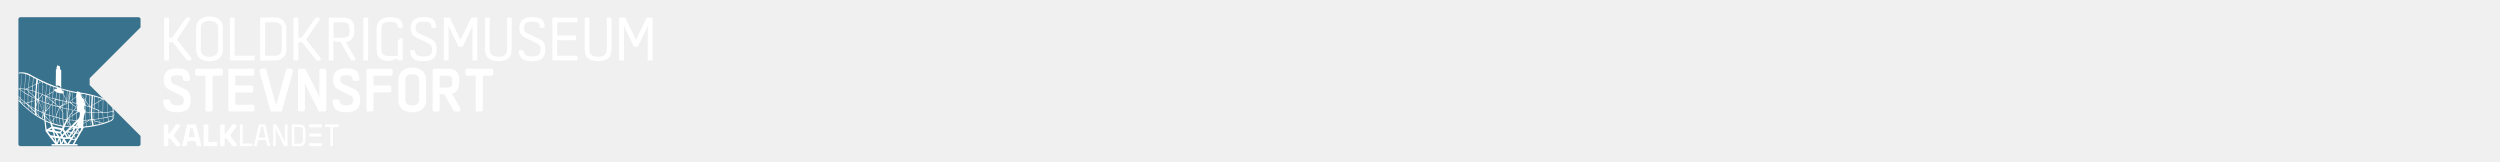
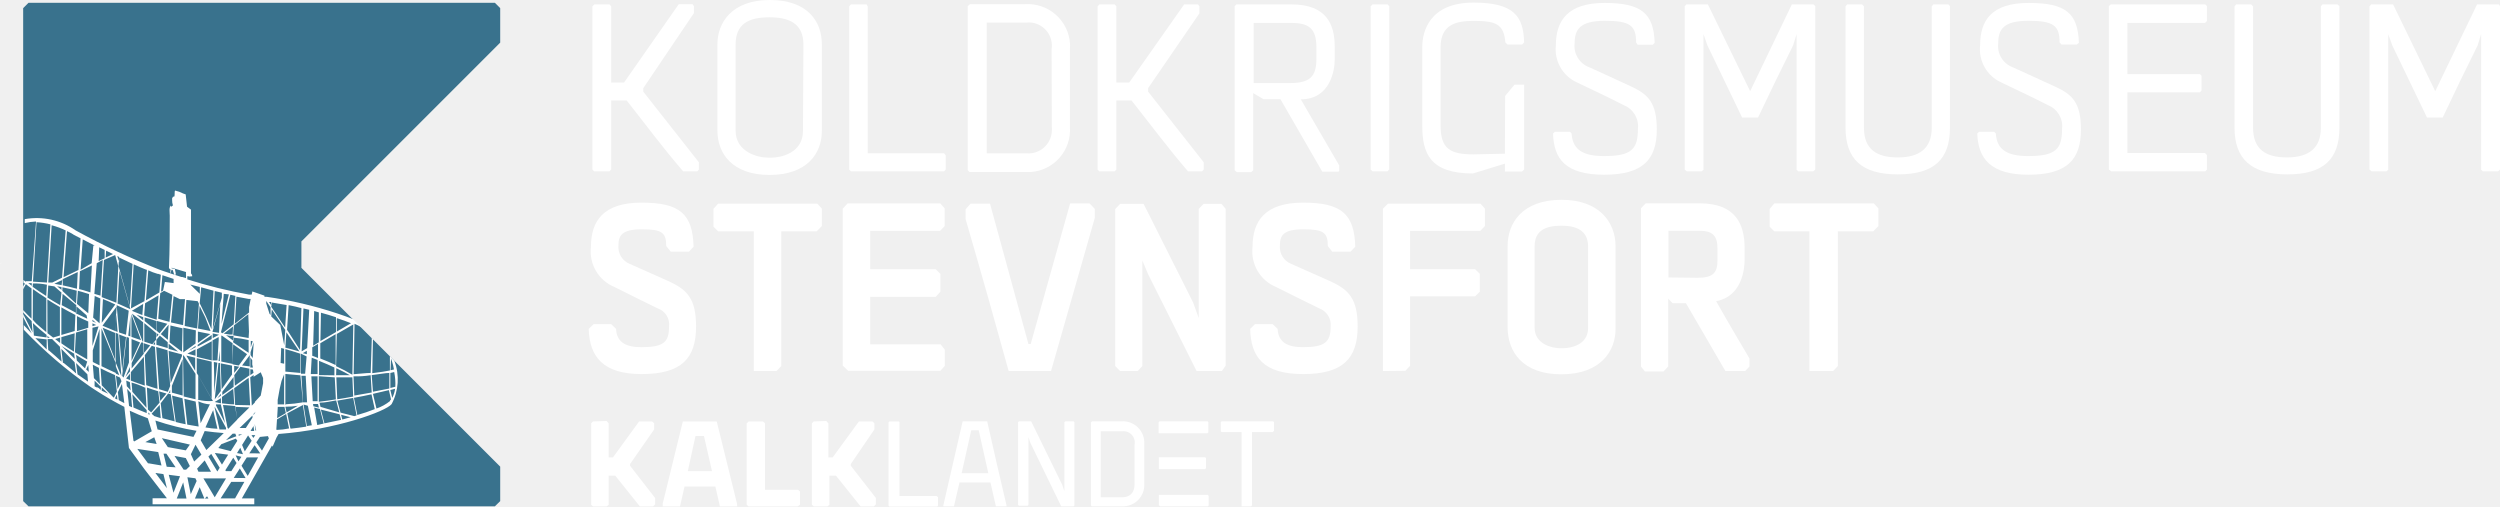
- <svg xmlns="http://www.w3.org/2000/svg" xmlns:xlink="http://www.w3.org/1999/xlink" id="stevnsfort" width="304.8mm" height="19.75mm" viewBox="0 0 864 56">
+ <svg xmlns="http://www.w3.org/2000/svg" id="stevnsfort" width="221.21" height="44.81" viewBox="0 0 221.21 44.81">
  <defs>
    <style>
      .cls-1 {
        fill: #fff;
      }

      .cls-2 {
        fill: #39728d;
      }
    </style>
-     <symbol id="Kalklandet_navn_hvid_3" data-name="Kalklandet_navn_hvid 3" viewBox="0 0 671.53 83.75">
-       <g>
-         <path class="cls-1" d="M15.27.17l2,2.34V35.45H21.5L47.22.17H60l2,1.76V8L38.28,42v1.63L63,75.42v6.33l-2.1,2h-13L23.71,53.51H17.24V82l-2,1.75H1.84L0,82V1.93L1.84.17Z" />
-         <path class="cls-1" d="M231.81.17l2,2.34V35.45H238L263.76.17h12.78l2,1.76V8L254.82,42v1.63l24.67,31.77v6.33l-2.09,2h-13L240.25,53.51h-6.47V82l-2,1.75H218.38L216.54,82V1.93L218.38.17Z" />
-         <path class="cls-1" d="M143.37,83.74h-17L122,64.18H91.67L87.23,83.74H70.12v-2.8L89.93.17h33.63l19.81,80.64ZM118.43,49l-7.49-34.5h-8.26L95.09,49Z" />
-         <path class="cls-1" d="M205.43,69V82L203,83.74H154.81L153,82V2.05l2-1.88h14l2,1.76v65.4h32.43Z" />
-         <path class="cls-1" d="M389.59.05H365.38l-19,82.64v.94h10.48l5.39-23.45H392.7l5.39,23.45h10.45V82.57q-9.68-41.14-19-82.52ZM364.38,51l9.41-42.2h7.39L390.59,51Z" />
-         <path class="cls-1" d="M521.53.05H492.66L491.48,1V82.81a7.57,7.57,0,0,0,.94.94H522c18.41,0,22-15.13,22-22.39v-39C544,15.17,540.41.05,521.53.05ZM534.44,61c0,11-7.18,13.16-12,13.16H501.2V9.8h21.15c4.79,0,12.09,2.19,12.09,13.16Z" />
-         <path class="cls-1" d="M474.47.05h-8.39l-.94.82V68.74l-2-6L432.62.05h-12l-.93.93V82.69l.93.94h8.51l.82-.94V15.4l1.75,5.39,30.42,62.72,12.32.12.82-1.06V.87Z" />
-         <path class="cls-1" d="M649,83.63l.94-.94V10.51h20.39l1.18-1.17V.87l-.82-.82H620l-.82.93V9.69l.82.82h19.63V83.63Z" />
-         <path class="cls-1" d="M339.79,73.48H303.21V1a4,4,0,0,1-.59-.93h-9.37l-.82.93V82.69l.82.94h46.54l.82-.94V74.42Z" />
-         <g>
-           <polygon class="cls-1" points="558.36 35.32 558.36 47.05 603.85 47.05 604.67 46.05 604.67 36.21 603.85 35.32 558.36 35.32" />
-           <polygon class="cls-1" points="558.36 72.35 558.36 82.46 559.54 83.63 606.54 83.63 607.36 82.69 607.36 73.41 606.43 72.35 558.36 72.35" />
-           <polygon class="cls-1" points="606.23 0 558.99 0 558.05 0.82 558.05 11.73 567.32 11.73 567.32 11.73 606.12 11.73 607.05 10.79 607.05 0.82 606.23 0" />
-         </g>
-       </g>
-     </symbol>
-     <symbol id="New_Symbol_16" data-name="New Symbol 16" viewBox="0 0 111.11 117.28">
-       <polygon class="cls-2" points="1.23 0 109.87 0 111.11 1.23 111.11 9.26 64.81 55.56 64.81 61.73 111.11 108.02 111.11 116.05 109.87 117.28 1.23 117.28 0 116.05 0 1.23 1.23 0" />
-     </symbol>
  </defs>
  <g>
-     <path class="cls-1" d="M61.13,13.5v.31l4.92,6.25v.67l-.14.16H64.66c-1.81-2.09-3.32-4.15-5-6.27H58.29v6.11l-.15.16H56.77l-.15-.16V6.26l.17-.17h1.35l.15.17V13h1.14l4.84-6.93h1.22a.88.88,0,0,0,.12.17v.62Z" />
-     <path class="cls-1" d="M72.3,21.18c-3.3,0-4.61-1.91-4.61-3.92V9.6c0-1.85,1.24-3.9,4.63-3.9s4.61,1.93,4.61,3.92V17.3C76.93,19.27,75.62,21.18,72.3,21.18Zm3-11.54c0-1.89-1.31-2.41-3-2.41-1.85,0-3,.58-3,2.41v7.62c0,1.91,2,2.39,2.86,2.39h.29c.85,0,2.81-.4,2.81-2.37Z" />
-     <path class="cls-1" d="M87.89,19.44v1.29l-.15.16H79.5l-.15-.16V6.26l.15-.17h1.39a.75.75,0,0,0,.1.17v13h6.75Z" />
-     <path class="cls-1" d="M98.89,10v6.92a3.74,3.74,0,0,1-3.91,4H90s-.14-.14-.16-.16V6.24l.2-.17H94.9A3.75,3.75,0,0,1,98.89,10Zm-1.62.07a2.08,2.08,0,0,0-2.2-2.37H91.52V19.27h3.57a2.07,2.07,0,0,0,2.18-2.36Z" />
-     <path class="cls-1" d="M105.81,13.5v.31l4.92,6.25v.67l-.14.16h-1.25c-1.8-2.09-3.32-4.15-5-6.27H103v6.11l-.15.16h-1.37l-.14-.16V6.26l.16-.17h1.35l.15.17V13h1.14L109,6.09h1.22a1,1,0,0,0,.13.17v.62Z" />
-     <path class="cls-1" d="M122.67,20.89h-1.41l-3.7-6.41-1.49,0-.92-.54v6.83l-.18.16H113.7l-.19-.16V6.24l.15-.15h4.88c3.09,0,3.82,1.77,3.82,3.72V11c0,.85-.36,3.49-3,3.49l3.4,5.85v.46Zm-4.34-7.84c1.74-.05,2.37-.52,2.37-2.12V9.87c0-1.64-.67-2.14-2.2-2.14h-3.35v5.32Z" />
-     <path class="cls-1" d="M127.14,20.73l-.15.16h-1.32l-.17-.16V6.26l.17-.17H127l.15.17Z" />
-     <path class="cls-1" d="M137.41,14.19l.83-1h.85c0,2.14,0,6.75,0,7.52l-.19.18-1.51,0v-.7l-2.83.87c-3.82,0-4.48-1.81-4.48-4.22v-7c0-1.29.6-3.9,4.53-3.9,3.59,0,4.42,1.22,4.48,3.52l-.17.19h-1.3l-.19-.19c-.13-1.66-.89-1.9-2.82-1.9-1.46,0-2.91.27-2.91,2.32v6.93c0,2.06.83,2.56,2.91,2.56l2.78-.06Z" />
-     <path class="cls-1" d="M150.83,17.16c0,2.65-1.23,4-4.65,4s-4.47-1.39-4.53-3.65l.17-.15h1.33l.14.15c.09,1.47,1.06,2,2.87,2,2.43,0,3.05-.6,3.05-2.41A2,2,0,0,0,147.94,15c-1.28-.67-2.55-1.25-4.11-2a3.22,3.22,0,0,1-1.93-3.34c0-2.18,1.06-3.74,4.3-3.74s4.36.9,4.44,3.53l-.16.17h-1.35L149,9.41c0-1.49-.54-1.91-2.76-1.91s-2.68.77-2.68,2a2,2,0,0,0,1.29,2.11c1.08.5,2.68,1.21,3.73,1.71C150.08,14.06,150.83,14.81,150.83,17.16Z" />
-     <path class="cls-1" d="M164.86,6.24V20.73l-.17.16h-1.35l-.14-.14v-12l-.31,1c-1,2-2.14,4.34-3.1,6.38h-1.41l-3.07-6.38-.35-1v12l-.17.14h-1.31l-.18-.16V6.26l.14-.17h1.91l3.74,7.68,3.69-7.68h1.93Z" />
-     <path class="cls-1" d="M176.78,6.24V17c0,2.78-1.39,4.13-4.61,4.13s-4.63-1.37-4.63-4.15V6.26l.14-.17H169l.17.17V17c0,1.91,1.12,2.63,3,2.63s3-.78,3-2.63V6.26l.14-.17h1.33Z" />
-     <path class="cls-1" d="M188.37,17.16c0,2.65-1.22,4-4.65,4-3.28,0-4.46-1.39-4.52-3.65l.16-.15h1.33l.15.15c.08,1.47,1.06,2,2.86,2,2.43,0,3.05-.6,3.05-2.41A2,2,0,0,0,185.49,15c-1.29-.67-2.56-1.25-4.11-2a3.22,3.22,0,0,1-1.93-3.34c0-2.18,1.05-3.74,4.29-3.74s4.36.9,4.45,3.53L188,9.6h-1.35l-.17-.19c0-1.49-.54-1.91-2.76-1.91s-2.67.77-2.67,2a2,2,0,0,0,1.28,2.11c1.08.5,2.68,1.21,3.74,1.71C187.63,14.06,188.37,14.81,188.37,17.16Z" />
-     <path class="cls-1" d="M190.84,20.68V6.24l.17-.15h8.36l.15.15V7.56l-.17.17h-6.87v4.53h6.42l.14.14v1.33l-.14.17h-6.42v5.37h6.87l.17.19v1.27l-.15.16h-8.32Z" />
-     <path class="cls-1" d="M211.28,6.24V17c0,2.78-1.39,4.13-4.61,4.13S202,19.73,202,17V6.26l.15-.17h1.32l.17.17V17c0,1.91,1.12,2.63,3,2.63s3-.78,3-2.63V6.26l.14-.17h1.33Z" />
-     <path class="cls-1" d="M225.46,6.24V20.73l-.17.16h-1.35l-.15-.14v-12l-.31,1c-1,2-2.13,4.34-3.09,6.38H219l-3.07-6.38-.36-1v12l-.16.14h-1.31l-.19-.16V6.26l.15-.17H216l3.73,7.68,3.7-7.68h1.93Z" />
-     <path class="cls-1" d="M63.39,30.6c1.64.75,2.41,1.56,2.41,4,0,2.8-1.26,4.21-4.82,4.21-3.4,0-4.62-1.53-4.69-4l.44-.42h1.56l.43.42c.06,1.18.85,1.62,2.24,1.62,2,0,2.45-.46,2.45-1.83a1.51,1.51,0,0,0-1-1.6c-.44-.21-2.49-1.22-3.82-1.89a3.4,3.4,0,0,1-2.1-3.55c0-2.3,1.1-3.92,4.49-3.92s4.52,1,4.6,3.9l-.41.44H63.56l-.4-.5c0-1.19-.37-1.48-2.15-1.48s-2.08.54-2.08,1.46a1.6,1.6,0,0,0,1,1.6Z" />
-     <path class="cls-1" d="M70.91,38.54V26.18H67.75l-.41-.41V24.19l.41-.46h8.78l.4.44v1.54l-.46.47H73.34V38.1l-.42.44Z" />
-     <path class="cls-1" d="M78.78,38.06V24.17l.44-.44h8.2l.39.44v1.56l-.41.43H81.21v3.39H87l.42.41v1.58L87,32H81.21v4.2h6.23l.37.47V38.1l-.39.44H79.26Z" />
-     <path class="cls-1" d="M101.09,24.19V25L97.23,38.54H93.47c-2.78-10-3.38-11.86-3.82-13.44v-.87l.44-.5h1.72l3.43,12.42h.2l3.47-12.42h1.72Z" />
-     <path class="cls-1" d="M112.67,24.19V38.06l-.33.48H110.1L105.82,30l-.52-1.24V38.1l-.41.44h-1.56l-.43-.44V24.21l.43-.46h2.08l4.38,8.72.5,1.39V24.19l.43-.44h1.58Z" />
-     <path class="cls-1" d="M121.94,30.6c1.64.75,2.41,1.56,2.41,4,0,2.8-1.27,4.21-4.82,4.21s-4.63-1.53-4.69-4l.43-.42h1.56l.44.42c.06,1.18.85,1.62,2.24,1.62,1.95,0,2.45-.46,2.45-1.83a1.52,1.52,0,0,0-1-1.6c-.43-.21-2.49-1.22-3.82-1.89a3.41,3.41,0,0,1-2.09-3.55c0-2.3,1.1-3.92,4.48-3.92s4.53,1,4.61,3.9l-.42.44H122.1l-.39-.5c0-1.19-.37-1.48-2.16-1.48s-2.08.54-2.08,1.46a1.61,1.61,0,0,0,1,1.6Z" />
-     <path class="cls-1" d="M126.59,38.54V24.17l.44-.44h8.2l.39.44v1.56l-.41.43H129v3.39h5.75l.42.41v1.58l-.42.41H129V38.1l-.43.44Z" />
-     <path class="cls-1" d="M142.38,38.83c-3.42,0-4.75-2-4.75-4.16v-7.2c0-1.95,1.27-4.09,4.78-4.09,3.34,0,4.77,2,4.77,4.11v7.23C147.18,36.79,145.83,38.83,142.38,38.83Zm2.37-11.32c0-1.41-1.06-1.83-2.34-1.83-1.48,0-2.39.46-2.39,1.83v7.16c0,1.46,1.56,1.81,2.24,1.81h.27c.66,0,2.22-.27,2.22-1.79Z" />
-     <path class="cls-1" d="M158.65,38.54H156.9l-3.49-6h-1.16l-.39-.4v6l-.42.44H149.8l-.35-.44V24.17l.42-.44h4.75c3.24,0,4,1.89,4,3.95v1.08c0,.81-.25,3.21-2.52,3.63.56,1,1.15,2,1.73,3l1.22,2.07v.71Zm-4.24-8.25c1.33,0,1.79-.37,1.79-1.55v-1c0-1.2-.48-1.58-1.62-1.58h-2.72v4.13Z" />
-     <path class="cls-1" d="M164.34,38.54V26.18h-3.16l-.41-.41V24.19l.41-.46H170l.4.44v1.54l-.46.47h-3.13V38.1l-.42.44Z" />
-   </g>
-   <use width="671.53" height="83.75" transform="translate(56.51 42.99) scale(0.09)" xlink:href="#Kalklandet_navn_hvid_3" />
-   <use width="111.11" height="117.28" transform="translate(6.24 5.95) scale(0.38)" xlink:href="#New_Symbol_16" />
-   <g>
-     <path class="cls-1" d="M4.19,29.06h0v0L4.3,29s0,0,0-.05Z" />
-     <path class="cls-1" d="M38.7,37.22l-.05,1.27c-.34.07-.86.16-1.56.24v-.08l.1-2.94-.1-.11L37,38.66v.08c-.43,0-.94.08-1.51.11l.08-4.46a5.92,5.92,0,0,1,.62.3L35.49,34c-.44-.18-.91-.35-1.43-.52A36.34,36.34,0,0,0,27.78,32h-.05l0,0,0,0-.13,0,0-.1-1.07-.37-.06.28-.22,0a45.46,45.46,0,0,1-5.49-1.35.48.48,0,0,0,0-.21v-.06a.25.25,0,0,1,.11,0,.32.32,0,0,0,.21,0l.06,0,0-.09a.27.27,0,0,0-.1-.17V24.26L20.69,24l-.12-1.1-.23-.08a3.34,3.34,0,0,0-.71-.26c-.07.11,0,.46-.08.54l-.06,0v.06c-.16,0,0,.51-.07.73a.69.69,0,0,0,.07-.24v.24l-.17.12a.49.49,0,0,1,0-.12c-.2.17-.11.61-.11.9,0,1.4-.05,3.12-.07,4.56,0,.21.12.11.14.23s-.05.14,0,.28,0-.31.14-.28.09.41.25.45,0-.36,0-.51c-.14,0-.17-.07-.29-.06a.15.15,0,0,0,0-.06l1.27.38a2.77,2.77,0,0,0,0,.3,1.79,1.79,0,0,1,0,.24l-.33-.1-.08,0h0l-.61-.2h0c-.81-.26-1.32-.44-1.33-.45a64.79,64.79,0,0,1-7.41-3.47,6,6,0,0,0-4.51-1v.35a4,4,0,0,1,1-.14h0L7,30.59l-.53,0,0,.06-.21-.17v.19l.14.11L6.24,31v.27l.24-.46c.15.13.32.25.5.38v2.72c-.27-.26-.52-.52-.74-.76v.2c.23.25.48.51.75.77l.08,1-.83-1.62v.27L7,35.22c-.25-.25-.48-.5-.71-.75v.41a39.44,39.44,0,0,0,5.87,5.06h0l.49.32a28.37,28.37,0,0,0,2.58,1.46l.41,3.64L17,47.22l2,2.59H17.69v.53h9v-.53h-1.1l2.67-4.69.05.12.35-.82h0l.18-.31,0,0c5.08-.38,9.49-2,10-2.64s.74-2.16.25-3.82Zm-19-14.12v0ZM7,31c-.11-.08-.21-.17-.32-.24H7ZM38.8,37.44l.09.26a6.46,6.46,0,0,1,.17.7l-.3.07Zm-.15,1.22,0,1.38-1.44.33L37.1,38.9C37.79,38.82,38.31,38.73,38.65,38.66ZM37,38.91l.09,1.48c-.46.1-1,.21-1.54.31L35.48,39C36.05,39,36.56,39,37,38.91Zm-3-5.1h0c.45.14.88.29,1.26.45L34,35Zm0,1.4,1.46-.84-.08,4.45a15.12,15.12,0,0,0-1.44-.76Zm-.18,3.84L33.92,41c-.48.08-1,.15-1.51.21V39Zm-1.39-.2v0l0-1.21c.51.21,1,.41,1.36.59l0,.69Zm1.53,2.3.26,1-1.66-.43-.09-.37C33,41.3,33.46,41.23,33.94,41.15Zm0-2.1H34c.5,0,.95,0,1.38,0l.07,1.7c-.45.08-.92.17-1.41.24Zm0-.81c.55.26.95.48,1.2.62-.38,0-.78,0-1.22,0Zm-1.36-4.86c.41.11.84.24,1.33.4l0,1.31-1.38.8Zm1.3,1.9,0,2.73c-.39-.18-.84-.38-1.36-.58l0-1.35ZM32,33.23l.41.12L32.38,36l-.5.3Zm-.17,3.21.51-.3,0,1.25c-.16-.07-.33-.14-.51-.2Zm-.13,2.37.08-1.45.52.2,0,1.25v0l-.56,0Zm-.14-5.69-.18,3.39-.49.29L31.05,33Zm-2.45,6.3.23-.59,0,2.66-.57,0,0-.39.18-1Zm-.08-1.59.05-1.33.26.07v1.32Zm.34,3.83.12.55-.77.45.06-1Zm.08-3.75V36.6c.47.13.91.27,1.33.41v1.74l-1.33-.12v-.48l0-.23Zm0-1.49.09-1.36,1.16,1.75Zm0,5.23q.57,0,1.11-.09l-1,.59Zm0-.17,0-2.68,1.33.12L31,41.31v0C30.48,41.41,30,41.45,29.51,41.48Zm1.88-4.28-.09,1.58h0l-.37,0V37Zm-.34-.29.36-.21V37Zm-.12,2,.38,0,.12,2.35-.36,0v-.06Zm0-6-.12,3.73L29.6,34.84l.14-2.12Q30.35,32.83,30.94,33Zm-2.61-.48,1.3.22-.13,2-1.2-1.8ZM26.64,39l.63-.4.21.51,0,.46-.21,1.1-.52.56v.06l-.27.27h0l-.14-2.5.3-.21Zm-4,7.06.25-.24.75,1.23-.21.33H23.4l0,0Zm-2-.55-1.59-.29-.53-.79L21,45ZM21,46.9l-.33.32-.22,0L19.64,46l1,.19Zm-2.87-3.24-.19-.79a22.53,22.53,0,0,0,3.64.91l-.27.54Zm-.85-1.76L17.15,40q.5.18,1,.33l.12,1-.74.87Zm.19.42,0,0-.15-.05v-.17Zm-1.61-9.16,1-.61-.07.93v.06C16.47,33.42,16.15,33.29,15.85,33.16Zm1,.56V34l-.6-.5Zm0,.46,0,1.69-.08,0,0-.07-.91-2.39Zm-.19,1.58,0,0-.85-.29v-2Zm-.09.2-.75,1.64,0-1.88v0Zm.11,0,.15,0,.07,1-1.07,1.3v-.48Zm.23,1.27L17,39.78c-.43-.14-.83-.29-1.23-.44v-.75Zm6-1.93v.38l-1.25.66v-.15Zm-1.23.7L21.68,35l1.11.22Zm1.24-.15,0,1v.7l-1.33-.31,0-.67Zm3.64,2.33-.23,0,0-.89.17.25,0,.37Zm0,.18.05.29-.28.2,0-.52h0Zm.05,5,.06.43h-.32Zm0-1.07.19-.2v.05l-.17.28Zm-.68,1.24h-.55v-.05l1.14-1.1,0,.19Zm-.63.69,0-.12h.31v0Zm.11.14,0,0v0Zm-2.62-3-.87,1.75-.2-1.94C22,41.32,22.37,41.39,22.73,41.44Zm-1.08-.37,0-2.06,1.31,2.26v0C22.49,41.24,22.06,41.16,21.65,41.07Zm.58,2.81c.55.08,1.11.13,1.69.18l-1.54,1.5-.51-.86Zm1.13-6.25L23,37.56l0-1.29v-.44l.55-.3v.27Zm.21-.86v.91l-.11,0Zm-.53,1,.31.06-.28,2.68,0-1.54Zm.41.09.13,0,.08,2.48-.54.74Zm.22,2.72v.2l-.33.24Zm0,.39v.46l-.57-.07Zm1.12-1-1,.72v-.28l1-1.31Zm0-4.06-.65-.46.39.06.27,0Zm1.4,2.45v0l0,.59-1.29.92-.05-.94.54-.73Zm-.65-.28.68-.92h0l0,1Zm-1.27,5.68h0l.05-.06-.06-.1-.4-2c.36,0,.72.07,1.09.09l.18,1.22Zm.77.6-.92.35.6-.58h.23Zm-1-1.17-.8-1.56,0-.09.43,0Zm.81-4.44,0-.63.44.08Zm0,2.7v.08c-.36,0-.72-.06-1.08-.09l0-.57,1-.72Zm-1.11-1.25-.08-2.3,1,.2,0,.79Zm-.6,1.58.95,1.87,0,.1-.58,0-.43-1.85ZM23.8,45l1.28-.49.08.2-.58.92h0l-1.1-.28ZM25,41.69l1.27.05-1.1,1.07Zm0-.17v-.11l-.08-1.35,1.29-.92.13,2.43Zm1.24-5.9-1.36-.24v-.06l.05-.81,1.28-1,.06,1.55Zm0,.18,0,1,0,.13L24.87,36l0-.42C25.32,35.62,25.74,35.69,26.24,35.8Zm-.14,1.25-.73,1-.55-.1.05-1.77Zm-1.32-1.74v0l-.26,0L24,35.23l.82-.63Zm0,.77-.05,1.83-1-.21,0-2,0-.29.06,0,0,0Zm-1.2-.92L23,35.07l.69-2.48Zm0,.17v0l-.56.3v-.42ZM23.06,42l.38,1.65c-.36,0-.71-.07-1.06-.12Zm-.14-1L21.6,38.74l0-1.34,1.33.31V41Zm-1.16,2.38,0,.07-1-.17L20.5,41l1,.24Zm-.27-6.76,0,.57L20.77,37h0Zm-.62.14.63-.45v.12Zm-.12.43.71.17,0,1.16-.78-1.34Zm.74,1.6,0,2.25-1.05-.25-.05-3.54,0-.09.05,0h0Zm0-2.68-1.08.78,0-2.17,1.11.23Zm-.87,7.14c-.29-.06-.59-.12-.88-.2h0l-.33-2.35.93.24Zm-3-6.94.28.09.23,3.72v0c-.34-.1-.68-.21-1-.33L17,37.14Zm-.68.62-.05-.86.59.2Zm.8-.76.17-.21v.26Zm1.37.59,1.18.31h0v.15l-1,2.41Zm.16,3.72-.14,0,.12-.28,0,.27Zm-.16-3.9,0-.46.84.7Zm0-2.14v0h0Zm0,0v0l-.07,1.34-.62-.51Zm-.8.76L18.08,35l0-.89.91.25Zm-.09.12-.18.22v-.36Zm.11.09.7.58,0,.52-1-.29,0-.45Zm-.32,1,1,.29h0l.24,3.16-.21.52-.77-.23V40.1Zm.91,4.12-.55.66-.1-.85Zm.15,0,.23.07L19.65,43l-1.09-.31-.15-1.32Zm.33-.08v-.11l0-.49.95-2.37,0,3.22Zm.89-3.62L19.17,36l.08-1.42v-.07l1.07.25Zm-1.15-2.64c-.37-.09-.71-.19-1-.28l.18-2.26.34-.21.73.35ZM18,34c-.4-.12-.76-.24-1.1-.37v-.09l.08-1,1.19-.7Zm0,.17L18,35l-1.06-.88v-.32C17.26,33.88,17.62,34,18,34.12Zm-.05,1,0,.59-.33.41-.71-.23,0-1.64ZM17,40l.11,1.8-1.26-1.42-.07-.82C16.21,39.67,16.62,39.82,17,40Zm.12,2,0,.26c-.39-.15-.78-.32-1.17-.49l-.1-1.18Zm1.15-.46.14,1.16-.62-.2v-.07l-.06,0-.12-.13Zm-.48,2.86L18,45l-1-.17Zm3.65.66h0l.52.88-.64.61-.29-.65Zm.82,1.39.56,1H22l-.25,0-.12-.27Zm.9-.66,1.18.15-.55.88Zm1.63.42.29.47-.46.72h-.48l-.05-.08ZM25,46l0-.05.51.13-.26.4Zm.12-.2.29-.47.24.57,0,0Zm.45-.72.53-.84.32.47-.61.94Zm.83-.87h.34l-.17.25Zm.29-.91,0-.06v0l.13.56-.07,0h0Zm-.18-5.91-.19-.26v-.26l.28-.88Zm0-1.49-.17.54,0-.57Zm-.34-3.74.18,0-.14.73v.47l-1.26,1,.14-2.4ZM25,31.89l-.15,2.51-1,.8-.13-.09.83-3.32Zm-.58-.13-.65,2.62L24,31.67Zm-.62-.15,0,.43L23,34.81l.18-3.35Zm-1.84-.48,1.1.3-.18,3.41-.45-1.13-.57-1.17Zm.38,2.68L22.8,35l-1.12-.22h0l.14-2Zm-.5-2.71,0,.59L21,30.87Zm-1.19,1.15,1,.11h0l.11.22-.15,2.2h0l-1.11-.23Zm-1.13-.34.56.27.45,0-.17,2.3-1.07-.24Zm0-1.52,0,.37-.77-.1-.16.76-.18.1.12-1.46Zm-1.35-.45.23.08-.13,1.57-1.19.7.21-2.66C17.56,29.76,17.86,29.87,18.11,29.94Zm-1-.36-.22,2.78L15.76,33,16,29.1C16.4,29.28,16.78,29.45,17.12,29.58ZM14.7,28.49c.4.2.81.39,1.2.57l-.24,3.76-1-3.57Zm-.29,9.3,0-2.63.22.09L14.91,39l0,0Zm.31,1.11-.3-.13v-.64ZM14.37,35l.07-1.56.14,1.64Zm.34.31.61.23-.34,3Zm0-.18-.2-2.38h0l1.07.49-.24,2.13Zm1-1.46v1.81l-.19-.07Zm0-.6-1.07-.48-.07,0h0l.17-2.94Zm-1-4.62,0,.48-.16-.57Zm-1.15-.56.61.3-.65.31Zm.8.39h0l.28,1-.17,3.22L13.19,32v-.07l.2-3.23Zm.06,9.58v.87c-.44-.2-.87-.4-1.27-.6l0-3.37Zm-1.15-3.19,1.11.46,0,2.39Zm1.11.29-1.12-.47,0,0,1.25-1.7Zm-1.19-.69.11-2.1c.38.15.73.31,1.09.48Zm-.22-6.68.48.24,0,.73-.53.25ZM12.75,29l.53-.26-.2,3.16v.05l-.54-.21Zm.32,3.12L13,34.32l-.57-.51.14-1.91Zm-.37,2.35-.33.1v-.25Zm-.33-.33V34l.32.28Zm.54.45-.54,1.74V34.74Zm-2.24-8.13.65.34-.19,2.8-1.32.64.31-4.08C10.3,26.24,10.49,26.34,10.67,26.45ZM9.51,32.66c-.4-.23-.77-.45-1.12-.67l.07-1.07L9,31l.63.55Zm0,3.55Zm0-.2-.44-.31.44-.13Zm1.41-3.49L9.71,31.45l0-.32c.4.08.82.18,1.27.3ZM11,33.63q.45.24,1,.48v.58l-1,.3Zm-.06-.92-.05.69h0l-1.24-.67v0l.08-1ZM9.64,30.94,9,30.82H9l.7-.34Zm-.4.1.39.07,0,.25Zm.38,4.5,1.18-.34-.06,1.63c-.4-.25-.78-.49-1.12-.74ZM10.75,37l.06.47L9.64,36.33v0C10,36.54,10.35,36.78,10.75,37Zm.05-2-1.18.35V32.91c.38.22.8.44,1.24.67Zm.11.14,1-.3v2.67l-1.09-.63h0Zm1,2.55v0l-.21.66.1.07L12,38l.05.62-1.06-1-.07-.51C11.21,37.3,11.56,37.51,11.93,37.71Zm0-3.78-1-.47v-.05l0-.61.94.83ZM11,31.26q-.67-.18-1.26-.3l0-.55,1.33-.63ZM10,26.1l-.32,4.18-.86.42-.36,0,.3-5.07A6.31,6.31,0,0,1,10,26.1Zm-2.58-.73a5.58,5.58,0,0,1,1.23.19l-.3,5.11-1.24-.08Zm-.32,5.42c.3,0,.72,0,1.24.11l-.06,1q-.66-.42-1.2-.81Zm0,.5c.36.26.75.53,1.19.81l0,3c-.33-.27-.63-.53-.91-.78L7.09,34h0Zm0,3,.21.2c.3.28.63.56,1,.85v.23L7.2,35.41Zm.22,1.34,1,.11.05.89C8,36.26,7.67,35.93,7.33,35.59Zm1.06-3.42c.35.22.72.45,1.11.67V35.4l-.6.18-.5-.39Zm0,3.22.21.17-.2,0Zm.08,1.3-.06-1,.4,0,.69.68.15,1.27C9.3,37.38,8.9,37,8.51,36.69Zm1.3,1.12-.14-1.25,1.17,1.16.14,1C10.61,38.45,10.21,38.14,9.81,37.81Zm1.29,1-.13-1,1,1,.06.65ZM12,33.45,11,32.62l.08-1.16.37.1.62.19Zm.14-1.87-.61-.19-.38-.1.11-1.57,1.06-.51Zm-.87-2,.19-2.69,1.06.55h-.07L12.3,29Zm1.13,8.15v-1L13,34.84l0,3.22-.56-.28Zm0,.27.54.28.1,1.44-.54-.54Zm.31,2-.15-.09-.05-.5.55.54,0,.28C12.94,40.11,12.82,40,12.7,40Zm.48.3V40l.58.57Zm1.05.61L13.15,39.8l-.1-1.5c.4.21.83.41,1.28.6l.16,1.46-.25.51Zm.12.07.17-.34.05.45Zm.09-2,.36.16.13.32,0,0,0,0-.35.7Zm.25,2.16-.08-.71.36-.73h0l.19,1.68Zm.42-2h0L15,39l.39-3.46.21.08v.07l0,2.11Zm.57-.94v.39l-.41.5Zm-.33,1,.34-.41v.57l-.33-.13Zm0,.21.32.13.07.73-.34-.37Zm.08.73.33.37.11,1.26-.27-.12ZM16,44.66,15.67,42c.53.25,1.06.47,1.6.67l.35,1.15-1.55.9Zm1.29,2-.95-1.28,1.85.33.29,1.19-1.12-.15Zm.65.85.71.1.31,1.25Zm1-.55-.28-1.16.25,0,.82,1.21Zm.18.71,1,.13-.58,1.46Zm.71,2.1.57-1.43.29,1.43Zm.94-1.88.71.09.11.24-.52,1.17Zm.67,1.88.42-1,.42,1Zm.89,0,.19-.2.12.2Zm-.13-1.73h2l-1,1.63ZM25,49.81H23.72l.94-1.46h1.16ZM24.88,48l.54-.84.51.85Zm1.24-.18-.55-.9.47-.74h1Zm.14-2,.47-.72.5.73Zm1.12-.24-.5-.73.32-.48.71-.07.08.2Zm.76-12-.09-.1-.29-.91v-.23h0l.38.56Zm.06-.88L28,32.42l.23,0Zm0,1,.05-.62,1.19,1.81-.09,1.36L29,34.46Zm.45,10,.06-.89.81-.48.26,1.28C29.45,43.69,29.07,43.72,28.69,43.74Zm1.24-.11-.27-1.32L31,41.54l.3,1.91Q30.62,43.56,29.93,43.63Zm1.46-.19-.29-1.9.38.1.35,1.73ZM31.75,39l.55,0v2.2l-.43,0Zm.15,2.45.44,0,.08.32-.49-.12Zm.37,1.86L32,41.76l.51.13.33,1.29Zm.64-.13-.32-1.24,1.66.42.13.49C33.91,42.94,33.42,43.06,32.91,43.16Zm1.58-.36-.11-.42.85.22Zm1.06-.3-1.22-.31-.28-1.06,1.4-.24.3,1.55Zm.27-.08h0l-.3-1.54c.57-.1,1.09-.21,1.55-.31l.29,1.31A16.62,16.62,0,0,1,35.82,42.42Zm2.9-1.26a4.09,4.09,0,0,1-1.21.67l-.29-1.29,1.41-.33.19.82A.64.64,0,0,1,38.72,41.16Zm.19-.26-.17-.71.42-.11A2.47,2.47,0,0,1,38.91,40.9Zm.27-1-.44.11,0-1.37.34-.08A5.26,5.26,0,0,1,39.18,39.9Z" />
+     <path class="cls-1" d="M52.47,37.29l-.16.16v7.21l.16.15h1.21l.18-.15V42.09h.58l2.18,2.72h1.17l.18-.18v-.56l-2.22-2.86v-.15L57.88,38v-.55l-.18-.16H56.55l-2.31,3.18h-.38v-3l-.18-.22Z" />
+     <path class="cls-1" d="M72,37.29l-.16.16v7.21l.16.15h1.21l.18-.15V42.09h.58l2.18,2.72h1.17l.18-.18v-.57l-2.22-2.85v-.15L77.37,38v-.55l-.18-.16H76l-2.32,3.18h-.38v-3l-.18-.22Z" />
+     <path class="cls-1" d="M65.21,44.55l-1.79-7.26h-3l-1.78,7.27v.25h1.53l.4-1.76h2.73l.4,1.76h1.53Zm-4.35-2.86.68-3.11h.75L63,41.69Z" />
+     <path class="cls-1" d="M70.61,43.34H67.69V37.45l-.18-.16H66.25l-.18.17v7.2l.17.15h4.33l.22-.15V43.49Z" />
+     <path class="cls-1" d="M87.35,37.28c.56,2.49,1.13,5,1.71,7.43v.09h-.94l-.48-2.11H84.9l-.49,2.11h-.94v-.08l1.71-7.44h2.17Zm.1,4.59-.85-3.8h-.66l-.85,3.8Z" />
+     <path class="cls-1" d="M101.25,39.29V42.8a1.89,1.89,0,0,1-2,2H96.61a.3.3,0,0,1-.08-.08V37.37l.1-.09h2.6A1.9,1.9,0,0,1,101.25,39.29Zm-.86.06a1,1,0,0,0-1.09-1.19H97.4V44h1.91c.44,0,1.08-.19,1.08-1.18Z" />
+     <path class="cls-1" d="M95.07,37.36v7.35L95,44.8h-1.1l-2.74-5.64L91,38.67v6l-.07.08h-.77l-.08-.08V37.37l.08-.09h1.08L94,42.92l.18.54v-6.1l.08-.08H95Z" />
+     <path class="cls-1" d="M109.86,44.8V38.23h-1.77l-.07-.08v-.78l.07-.09h4.56l.08.08v.76l-.11.11h-1.84v6.49l-.08.08Z" />
+     <path class="cls-1" d="M83,44v.74l-.07.08H78.69l-.07-.08V37.37l.07-.08h.84l.06.08v6.52h3.29Z" />
+     <g>
+       <polygon class="cls-1" points="106.64 40.46 106.71 40.54 106.71 41.42 106.64 41.51 102.54 41.51 102.54 40.46 106.64 40.46" />
+       <polygon class="cls-1" points="106.87 43.79 106.95 43.88 106.95 44.72 106.88 44.8 102.65 44.8 102.54 44.7 102.54 43.79 106.87 43.79" />
+       <polygon class="cls-1" points="106.92 37.35 106.92 38.25 106.84 38.34 103.35 38.34 103.35 38.34 102.52 38.34 102.52 37.35 102.6 37.28 106.85 37.28 106.92 37.35" />
+     </g>
+     <polygon class="cls-2" points="2.05 0.72 2.05 44.34 2.52 44.8 43.79 44.8 44.26 44.34 44.26 41.29 26.67 23.7 26.67 21.36 44.26 3.77 44.26 0.72 43.79 0.25 2.52 0.25 2.05 0.72" />
+     <path class="cls-1" d="M56.92,7.8v.31l4.92,6.25V15l-.14.16H60.45c-1.81-2.09-3.32-4.15-5-6.27H54.08V15l-.15.16H52.57L52.42,15V.56l.17-.17h1.34l.15.17V7.3h1.14L60.06.37h1.22l.12.17v.62Z" />
+     <path class="cls-1" d="M68.09,15.48c-3.3,0-4.61-1.91-4.61-3.92V3.9c0-1.85,1.24-3.9,4.63-3.9s4.61,1.93,4.61,3.92V11.6C72.72,13.57,71.41,15.48,68.09,15.48Zm3-11.54c0-1.89-1.31-2.41-3-2.41-1.85,0-3,.58-3,2.41v7.62c0,1.91,2,2.39,2.86,2.39h.29c.85,0,2.81-.4,2.81-2.37Z" />
+     <path class="cls-1" d="M83.68,13.74V15l-.15.16H75.29L75.14,15V.56l.15-.17h1.39a.59.59,0,0,0,.1.17v13h6.75Z" />
+     <path class="cls-1" d="M94.67,4.3v6.92a3.73,3.73,0,0,1-3.46,4H85.79l-.16-.16V.54l.2-.17h4.85a3.75,3.75,0,0,1,4,3.5A3.08,3.08,0,0,1,94.67,4.3Zm-1.62.07A2.06,2.06,0,0,0,91.29,2a1.61,1.61,0,0,0-.44,0H87.31V13.57h3.56a2.07,2.07,0,0,0,2.2-1.94,2,2,0,0,0,0-.42Z" />
+     <path class="cls-1" d="M101.59,7.8v.31l4.92,6.25V15l-.14.16h-1.25c-1.8-2.09-3.32-4.15-5-6.27H98.78V15l-.15.16H97.26L97.12,15V.56l.16-.17h1.35l.15.17V7.3h1.14L104.78.39H106a1.09,1.09,0,0,0,.13.17v.62Z" />
+     <path class="cls-1" d="M118.45,15.19H117l-3.7-6.41h-1.49l-.92-.54v6.83l-.18.16h-1.27l-.19-.16V.54l.15-.15h4.88c3.09,0,3.82,1.77,3.82,3.72V5.3c0,.85-.36,3.49-3,3.49l3.4,5.85v.46Zm-4.34-7.84c1.74,0,2.37-.52,2.37-2.12V4.17c0-1.64-.67-2.14-2.2-2.14h-3.35V7.35Z" />
+     <path class="cls-1" d="M122.92,15l-.15.16h-1.32l-.17-.16V.56l.17-.17h1.33l.15.17Z" />
+     <path class="cls-1" d="M133.18,8.49l.83-1h.85V15l-.19.18h-1.51v-.7l-2.83.87c-3.82,0-4.48-1.81-4.48-4.22v-7c0-1.29.6-3.9,4.53-3.9,3.59,0,4.42,1.22,4.48,3.52l-.17.19h-1.3l-.19-.19c-.13-1.66-.89-1.9-2.82-1.9-1.46,0-2.91.27-2.91,2.32v6.93c0,2.06.83,2.56,2.91,2.56l2.78-.06Z" />
+     <path class="cls-1" d="M146.6,11.46c0,2.65-1.23,4-4.65,4s-4.47-1.39-4.53-3.65l.17-.15h1.33l.14.15c.09,1.47,1.06,2,2.87,2,2.43,0,3-.6,3-2.41a2,2,0,0,0-1.27-2.1c-1.28-.67-2.55-1.25-4.11-2A3.22,3.22,0,0,1,137.67,4c0-2.18,1.06-3.74,4.3-3.74s4.36.9,4.44,3.53l-.16.17H144.9l-.13-.21c0-1.49-.54-1.91-2.76-1.91s-2.68.77-2.68,2a2,2,0,0,0,1.29,2.11c1.08.5,2.68,1.21,3.73,1.71C145.85,8.36,146.6,9.11,146.6,11.46Z" />
+     <path class="cls-1" d="M160.62.54V15l-.17.16h-1.34l-.14-.14v-12l-.31,1c-1,2-2.14,4.34-3.1,6.38h-1.41l-3.07-6.38-.35-1v12l-.17.14h-1.31l-.18-.16V.56l.14-.17h1.91l3.74,7.68L158.55.39h1.92Z" />
+     <path class="cls-1" d="M172.54.54V11.3c0,2.78-1.39,4.13-4.61,4.13s-4.63-1.37-4.63-4.15V.56l.14-.17h1.32l.17.17V11.3c0,1.91,1.12,2.63,3,2.63s3-.78,3-2.63V.56l.14-.17h1.33Z" />
+     <path class="cls-1" d="M184.13,11.46c0,2.65-1.22,4-4.65,4-3.28,0-4.46-1.39-4.52-3.65l.16-.15h1.33l.15.15c.08,1.47,1.06,2,2.86,2,2.43,0,3-.6,3-2.41a2,2,0,0,0-1.26-2.1c-1.29-.67-2.56-1.25-4.11-2A3.22,3.22,0,0,1,175.21,4c0-2.18,1-3.74,4.29-3.74s4.36.9,4.45,3.53l-.19.15h-1.35l-.17-.19c0-1.49-.54-1.91-2.76-1.91s-2.67.77-2.67,2a2,2,0,0,0,1.28,2.11c1.08.5,2.68,1.21,3.74,1.71C183.39,8.36,184.13,9.11,184.13,11.46Z" />
+     <path class="cls-1" d="M186.6,15V.54l.17-.15h8.36l.15.15V1.86l-.17.17h-6.87V6.56h6.42l.14.14V8l-.14.17h-6.42v5.37h6.87l.17.19V15l-.15.16h-8.32Z" />
+     <path class="cls-1" d="M207,.54V11.3c0,2.78-1.39,4.13-4.61,4.13s-4.67-1.4-4.67-4.13V.56l.15-.17h1.32l.17.17V11.3c0,1.91,1.12,2.63,3,2.63s3-.78,3-2.63V.56l.14-.17h1.33Z" />
+     <path class="cls-1" d="M221.21.54V15l-.17.16h-1.35l-.15-.14v-12l-.31,1c-1,2-2.13,4.34-3.09,6.38h-1.39l-3.07-6.38-.36-1v12l-.16.14h-1.31l-.19-.16V.56l.15-.17h1.94l3.73,7.68,3.7-7.68h1.93Z" />
+     <path class="cls-1" d="M59.18,24.89c1.64.75,2.41,1.56,2.41,4,0,2.8-1.26,4.21-4.82,4.21-3.4,0-4.61-1.53-4.68-4l.44-.42h1.55l.43.42c.06,1.18.85,1.62,2.24,1.62,2,0,2.45-.46,2.45-1.83a1.5,1.5,0,0,0-1-1.6c-.44-.21-2.49-1.22-3.82-1.89a3.4,3.4,0,0,1-2.09-3.55c0-2.3,1.09-3.92,4.48-3.92s4.52,1,4.6,3.9l-.41.44H59.35l-.4-.5c0-1.19-.37-1.48-2.15-1.48s-2.08.54-2.08,1.46a1.6,1.6,0,0,0,1,1.6Z" />
+     <path class="cls-1" d="M66.7,32.83V20.47H63.54l-.41-.41V18.48l.41-.46h8.78l.4.44V20l-.46.47H69.13V32.39l-.42.44Z" />
+     <path class="cls-1" d="M74.57,32.35V18.46L75,18h8.2l.39.44V20l-.41.43H77v3.39h5.79l.42.41v1.58l-.42.46H77v4.2h6.23l.37.47v1.43l-.39.44H75.05Z" />
+     <path class="cls-1" d="M96.87,18.48v.81L93,32.83H89.25c-2.77-10-3.37-11.86-3.81-13.44v-.87l.44-.5H87.6L91,30.44h.2L94.69,18h1.72Z" />
+     <path class="cls-1" d="M108.45,18.48V32.35l-.33.48h-2.24l-4.28-8.54-.52-1.24v9.34l-.41.44H99.11l-.43-.44V18.5l.43-.46h2.08l4.38,8.72.5,1.39V18.48l.43-.44h1.58Z" />
+     <path class="cls-1" d="M117.72,24.89c1.64.75,2.41,1.56,2.41,4,0,2.8-1.27,4.21-4.82,4.21s-4.63-1.53-4.69-4l.43-.42h1.56l.44.42c.06,1.18.85,1.62,2.24,1.62,1.95,0,2.45-.46,2.45-1.83a1.54,1.54,0,0,0-1-1.6c-.43-.21-2.49-1.22-3.82-1.89a3.41,3.41,0,0,1-2.09-3.55c0-2.3,1.1-3.92,4.48-3.92s4.53,1,4.61,3.9l-.42.44h-1.62l-.39-.5c0-1.19-.37-1.48-2.16-1.48s-2.08.54-2.08,1.46a1.59,1.59,0,0,0,1,1.6Z" />
+     <path class="cls-1" d="M122.37,32.83V18.46l.44-.44H131l.39.44V20l-.41.43h-6.21v3.39h5.75l.42.41v1.58l-.42.41h-5.75v6.15l-.42.44Z" />
+     <path class="cls-1" d="M138.15,33.12c-3.42,0-4.75-2-4.75-4.16v-7.2c0-2,1.27-4.08,4.78-4.08,3.34,0,4.77,2,4.77,4.1V29C143,31.08,141.6,33.12,138.15,33.12Zm2.37-11.32c0-1.41-1.06-1.83-2.34-1.83-1.48,0-2.39.46-2.39,1.83V29c0,1.46,1.56,1.81,2.24,1.81h.27c.66,0,2.22-.27,2.22-1.79Z" />
+     <path class="cls-1" d="M154.42,32.83h-1.75l-3.49-6H148l-.39-.4v6l-.42.44h-1.64l-.35-.44v-14l.42-.44h4.75c3.24,0,4,1.89,4,3.95v1.08c0,.81-.25,3.21-2.52,3.63.56,1,1.15,2,1.73,3l1.22,2.07v.71Zm-4.24-8.25c1.33,0,1.79-.37,1.79-1.55V22c0-1.2-.48-1.58-1.62-1.58h-2.72v4.13Z" />
+     <path class="cls-1" d="M160.1,32.83V20.47H157l-.41-.41V18.48L157,18h8.81l.4.44V20l-.46.47h-3.13V32.39l-.42.44Z" />
+     <path class="cls-1" d="M0,23.35H0l.11-.06v-.05Z" />
+     <path class="cls-1" d="M34.5,31.51l0,1.27c-.34.07-.86.16-1.56.24v-.08L33,30l-.1-.11L32.8,33V33c-.43,0-.94.08-1.51.11l.08-4.46c.21.09.42.19.62.3l-.7-.69c-.44-.18-.91-.35-1.43-.52a36.3,36.3,0,0,0-6.28-1.48H23.4v-.1l-1.07-.37-.06.28h-.22a43.38,43.38,0,0,1-5.48-1.35.74.74,0,0,0,0-.21v-.06a.2.2,0,0,1,.11,0,.26.26,0,0,0,.21,0H17v-.09a.42.42,0,0,0-.1-.17V18.55l-.35-.26-.12-1.09-.23-.08a2.77,2.77,0,0,0-.71-.26c-.07.11,0,.46-.08.54H15.3v.06c-.16,0,0,.5-.07.72a.84.84,0,0,0,.07-.24v.24l-.17.12a.24.24,0,0,1,0-.12c-.2.17-.11.61-.11.9,0,1.4,0,3.12-.07,4.56,0,.21.12.11.14.23s-.05.14,0,.28,0-.31.14-.28.09.41.25.45,0-.36,0-.51c-.14,0-.17-.07-.29-.06v-.06l1.27.38a1.5,1.5,0,0,0,0,.3v.24l-.33-.1h-.08l-.61-.2h0c-.81-.26-1.32-.44-1.33-.45A63.21,63.21,0,0,1,6.7,20.39a6,6,0,0,0-4.51-1v.35a4.82,4.82,0,0,1,1-.14h0l-.38,5.28H2.28v.06l-.21-.17V25l.14.11-.16.22v.27l.24-.46c.15.13.32.25.5.38V28.2c-.27-.26-.52-.52-.74-.76v.2c.23.25.48.51.75.77l.08,1-.83-1.62v.27l.76,1.45c-.25-.25-.48-.5-.71-.75v.41A38.79,38.79,0,0,0,8,34.23H8l.49.32A27.17,27.17,0,0,0,11,36l.41,3.64,1.36,1.86,2,2.59H13.5v.53h9V44.1h-1.1l2.67-4.69.05.12.35-.82h0l.18-.31h0c5.08-.38,9.49-2,10-2.64a4.64,4.64,0,0,0,.25-3.82Zm-19-14.11ZM2.81,25.29c-.11-.08-.21-.17-.32-.24h.32ZM34.6,31.73l.09.26a5.49,5.49,0,0,1,.17.7l-.3.07ZM34.45,33v1.38L33,34.66l-.11-1.47C33.59,33.11,34.11,33,34.45,33Zm-1.65.25.09,1.48L31.35,35l-.07-1.7A7.91,7.91,0,0,0,32.8,33.2Zm-3-5.1h0c.45.14.88.29,1.26.45l-1.26.74Zm0,1.4,1.46-.84-.08,4.45a15.19,15.19,0,0,0-1.44-.76Zm-.18,3.84.1,1.95c-.48.08-1,.15-1.51.21V33.29Zm-1.39-.2h0V31.93c.51.21,1,.41,1.36.59v.69Zm1.53,2.3.26,1L28.36,36l-.09-.37c.53,0,1-.12,1.47-.2Zm0-2.1h1.42l.07,1.7c-.45.08-.92.17-1.41.24Zm0-.81c.55.26.95.48,1.2.62H29.74ZM28.4,27.67c.41.11.84.24,1.33.4v1.31l-1.38.8Zm1.3,1.9V32.3c-.39-.18-.84-.38-1.36-.58V30.37Zm-1.9-2.05.41.12,0,2.65-.5.3Zm-.17,3.21.51-.3v1.25c-.16-.07-.33-.14-.51-.2ZM27.5,33.1l.08-1.45.52.2V33.1h-.6Zm-.14-5.69-.18,3.39-.49.29.16-3.8Zm-2.45,6.3.23-.59v2.66h-.57v-.39l.18-1Zm-.08-1.59.05-1.33.26.07v1.32ZM25.17,36l.12.55-.77.45.06-1Zm.08-3.75V30.89c.47.13.91.27,1.33.41V33l-1.33-.12v-.71Zm0-1.49.09-1.36L26.5,31.1Zm0,5.23a6.74,6.74,0,0,0,1.11-.09l-1,.59Zm0-.17V33.09l1.33.12.22,2.39h0a11.34,11.34,0,0,1-1.49.17Zm1.88-4.28L27,33.07h-.37V31.29Zm-.34-.29.36-.21v.3Zm-.12,2h.38l.12,2.35h-.36v-.06Zm0-6-.12,3.73-1.15-1.8L25.54,27c.41.08.81.17,1.2.28Zm-2.61-.48,1.3.22-.13,2L24,27.14Zm-1.62,6.57.63-.4.21.51v.46L23.07,35l-.52.56v.06l-.27.27h0l-.14-2.5.3-.21Zm-4,7.06.25-.24.75,1.23-.21.33h0Zm-2-.55-1.59-.29-.53-.79,2.48.57Zm.36,1.39-.33.32h-.22l-.81-1.22,1,.19ZM13.94,38l-.19-.79a22.54,22.54,0,0,0,3.64.91l-.27.54Zm-.85-1.76L13,34.29c.33.12.66.23,1,.33l.12,1-.74.87Zm.19.42h0l-.15,0v-.17Zm-1.61-9.16,1-.61-.07.93v.06l-.94-.38Zm1,.56v.28l-.6-.5Zm0,.46v1.69h-.08v-.07l-.91-2.39Zm-.19,1.58h0l-.85-.29v-2Zm-.09.2-.75,1.64V30h0Zm.11,0h.15l.07,1-1.07,1.3v-.48Zm.23,1.27.08,2.55c-.43-.14-.83-.29-1.23-.44v-.75Zm6-1.93V30l-1.24.66v-.15Zm-1.22.7v-1l1.1.22Zm1.23-.15v1.7l-1.32-.31v-.67Zm3.64,2.33h-.23v-.89l.17.25v.37Zm0,.18.05.29-.28.2v-.52h0Zm.05,5,.06.43h-.32Zm0-1.07.19-.2v0l-.17.28Zm-.68,1.24h-.55v0l1.14-1.1v.19Zm-.63.69v-.12h.31Zm.11.14Zm-2.62-3-.86,1.75-.2-1.94a2.87,2.87,0,0,0,1,.27Zm-1.07-.37V33.22l1.3,2.26h0a4.16,4.16,0,0,1-1.37-.12Zm.57,2.81c.55.08,1.11.13,1.69.18l-1.54,1.5-.5-.86Zm1.13-6.25H18.8V30.12l.55-.3v.27Zm.21-.86v.91h-.11Zm-.53,1,.31.06-.28,2.68V33.18Zm.41.09h.13l.08,2.48-.54.74Zm.22,2.72V35l-.33.24Zm0,.39v.46L19,35.57Zm1.12-1-1,.72v-.28l1-1.31Zm0-4.06L20,29.66l.39.06h.27Zm1.4,2.45h0v.59l-1.29.92-.05-.94.54-.73Zm-.65-.28.68-.92h0v1ZM20.14,38h0l.05-.06-.06-.1-.4-2c.36,0,.72.07,1.09.09L21,37.12Zm.77.6-.92.35.6-.58h.23Zm-1-1.17-.8-1.56v-.09h.43ZM20.72,33v-.63l.44.08Zm0,2.7v.08c-.36,0-.72-.06-1.08-.09v-.57l1-.72Zm-1.11-1.25-.08-2.3,1,.2v.79ZM19,36,20,37.86V38h-.58L19,36.11Zm.59,3.3,1.28-.49L21,39l-.58.92h0l-1.1-.28ZM20.8,36l1.27.05L21,37.1Zm0-.17V35.7l-.08-1.35L22,33.43l.13,2.43ZM22,29.91l-1.36-.24v-.06l.05-.81,1.28-1,.06,1.55Zm0,.18v1.13l-1.37-.93v-.42A10.49,10.49,0,0,1,22,30.09Zm-.14,1.25-.73,1-.55-.1.05-1.77ZM20.58,29.6h-.26l-.52-.08.82-.63Zm0,.77,0,1.83-1-.21V29.7h.06Zm-1.2-.92-.58-.09.69-2.48Zm0,.17h0l-.56.3V29.5Zm-.52,6.67.38,1.65a7.48,7.48,0,0,1-1.06-.12Zm-.14-1L17.41,33V31.69l1.32.31v3.29Zm-1.15,2.38v.07l-1-.17-.26-2.28,1,.24Zm-.27-6.76v.57l-.72-.19h0Zm-.62.14.63-.45v.12Zm-.12.43.71.17v1.16l-.78-1.34Zm.74,1.6v2.25l-1.05-.25-.05-3.54v-.09h.05Zm0-2.68-1.08.78V29l1.11.23Zm-.87,7.14c-.29-.06-.59-.12-.88-.2h0L15.22,35l.93.24Zm-3-6.94.28.09.23,3.72h0c-.34-.1-.68-.21-1-.33l-.13-2.65Zm-.68.62-.05-.86.59.2Zm.8-.76.17-.21v.26Zm1.37.59,1.18.31h0v.15l-1,2.41Zm.16,3.72h-.14l.12-.28v.27Zm-.16-3.9v-.46l.84.7Zm0-2.14Zm0,0h0l-.07,1.34-.62-.51Zm-.8.76-.23-.2V28.4l.91.25Zm-.09.12-.18.22v-.36Zm.11.09.7.58v.52l-1-.29v-.45Zm-.32,1,1,.29h0l.24,3.16-.21.52-.77-.23v0Zm.91,4.12-.55.66-.1-.85Zm.15,0,.23.07.35,2.4L14.37,37l-.15-1.32Zm.33-.08v-.6l.95-2.37V35Zm.89-3.62L15,30.29l.08-1.42V28.8l1.07.25ZM15,28.48c-.37-.09-.71-.19-1-.28l.18-2.26.34-.21.73.35Zm-1.14-.19c-.4-.12-.76-.24-1.1-.37v-.09l.08-1,1.19-.7Zm0,.17v.83l-1.06-.88v-.32c.32.08.68.2,1.06.32Zm-.05,1v.59l-.33.41-.71-.23V28.59Zm-.95,4.83.11,1.8-1.26-1.42-.07-.82A6.78,6.78,0,0,1,12.81,34.29Zm.12,2v.26c-.39-.15-.78-.32-1.17-.49l-.1-1.18Zm1.15-.46L14.22,37l-.62-.2v-.07h-.06l-.12-.13Zm-.48,2.86.21.6-1-.17Zm3.65.66h0l.52.88-.64.61-.29-.65Zm.81,1.39.56,1H17.56l-.12-.27Zm.9-.66,1.18.15-.55.88Zm1.63.42.29.47-.46.72h-.48l-.05-.08Zm.21-.21v0l.51.13-.26.4Zm.12-.2.29-.47.24.57h0Zm.45-.72.53-.84.32.47-.61.94Zm.83-.87h.34l-.17.25Zm.29-.91v-.06h0l.13.56h-.07Zm-.18-5.91-.19-.26v-.26l.28-.88Zm0-1.49-.17.54v-.57ZM22,26.45h.18l-.14.73v.47l-1.26,1,.14-2.4Zm-1.17-.27-.15,2.51-1,.8-.13-.09.83-3.32Zm-.58-.13-.65,2.62L19.8,26Zm-.62-.15v.43l-.8,2.77L19,25.75Zm-1.83-.48,1.09.3-.18,3.41L18.23,28l-.56-1.17Zm.37,2.68.46,1.19-1.11-.22h0l.14-2Zm-.49-2.71V26l-.84-.82Zm-1.19,1.15,1,.11h0l.11.22-.15,2.2h0l-1.11-.23Zm-1.13-.34.56.27h.45l-.17,2.3-1.07-.24Zm0-1.52v.37l-.77-.1-.16.76-.18.1.12-1.46ZM14,24.23l.23.08-.13,1.57-1.19.7.21-2.66a5.23,5.23,0,0,0,.82.31Zm-1-.36-.22,2.78-1.19.64.24-3.9c.4.18.78.35,1.12.48Zm-2.47-1.09,1.2.57-.24,3.76-1-3.57Zm-.29,9.3V29.45l.22.09.28,3.75h0Zm.31,1.11-.3-.13v-.64Zm-.35-3.9.07-1.56.14,1.64Zm.34.31.61.23-.34,3Zm0-.18L10.32,27h0l1.07.49-.24,2.13Zm1-1.46v1.81l-.19-.07Zm0-.6-1.07-.48h-.07l.17-2.94Zm-1-4.62v.48l-.16-.57Zm-1.15-.56.61.3-.65.31Zm.8.39h0l.28,1-.17,3.22L9,26.29v-.07L9.2,23Zm.06,9.58V33c-.44-.2-.87-.4-1.27-.6V29.05ZM9.08,29l1.11.46v2.39Zm1.11.29-1.12-.47h0l1.25-1.7ZM9,28.56l.11-2.1c.38.15.73.31,1.09.48Zm-.22-6.68.48.24v.73l-.53.25Zm-.22,1.41L9.09,23l-.2,3.16v0L8.35,26Zm.32,3.12-.07,2.2-.57-.51.14-1.91Zm-.37,2.35-.33.1v-.25Zm-.33-.33v-.14l.32.28Zm.54.45-.54,1.74V29ZM6.48,20.75l.65.34-.19,2.8-1.32.64.31-4.08a4.86,4.86,0,0,1,.55.29ZM5.32,27c-.4-.23-.77-.45-1.12-.67l.07-1.07.54.08.63.55Zm0,3.35L4.88,30l.44-.13Zm1.41-3.49L5.52,25.74v-.32c.4.08.82.18,1.27.3Zm.08,1.11c.3.16.63.32,1,.48V29l-1,.3ZM6.75,27l0,.69h0L5.46,27h0l.08-1Zm-1.3-1.77-.64-.12h0l.7-.34Zm-.4.1.39.07v.25Zm.38,4.5,1.18-.34-.06,1.63c-.4-.25-.78-.49-1.12-.74Zm1.13,1.46.06.47L5.45,30.62h0C5.81,30.83,6.16,31.07,6.56,31.29Zm.05-2-1.18.35V27.2c.38.22.8.44,1.24.67Zm.11.14,1-.3V31.8l-1.09-.63h0Zm1,2.55h0l-.21.66.1.07.2-.42.05.62-1.06-1-.07-.51c.29.19.64.4,1,.6Zm0-3.78-1-.47v-.66l.94.83Zm-.91-2.65q-.67-.18-1.26-.3V24.7l1.33-.63Zm-1-5.16-.32,4.18L4.63,25H4.27l.3-5.07A6.88,6.88,0,0,1,5.81,20.39Zm-2.58-.73a6.42,6.42,0,0,1,1.23.19L4.16,25l-1.24-.08Zm-.32,5.42a5.64,5.64,0,0,1,1.24.11l-.06,1q-.66-.42-1.2-.81Zm0,.5c.36.26.75.53,1.19.81v3c-.33-.27-.63-.53-.91-.78l-.29-.32h0Zm0,3,.21.2c.3.28.63.56,1,.85v.23L3,29.7Zm.22,1.34,1,.11,0,.89-1-1ZM4.19,26.5c.35.22.72.45,1.11.67v2.52l-.6.18-.5-.39Zm0,3.22.21.17H4.2ZM4.27,31l-.06-1h.4l.69.68L5.45,32c-.34-.3-.74-.68-1.13-1Zm1.3,1.12-.14-1.25L6.6,32.05l.14,1c-.32-.31-.72-.62-1.12-.95Zm1.29,1-.13-1,1,1,.06.65Zm.95-5.4-1-.83.08-1.16.37.1.62.19ZM8,25.87l-.61-.19L7,25.58,7.07,24l1.06-.51Zm-.87-2,.19-2.69,1.06.55H8.26l-.15,1.56ZM8.21,32V31l.6-1.89v3.22l-.56-.28Zm0,.27.54.28L8.85,34l-.54-.54Zm.31,2-.15-.09,0-.5.55.54v.28c-.12-.12-.24-.23-.36-.23Zm.48.3v-.3l.58.57Zm1.05.61L9,34.09l-.1-1.5c.4.21.83.41,1.28.6l.16,1.46-.25.51Zm.12.07.17-.34.05.45Zm.09-2,.36.16.13.32h0l-.35.7Zm.25,2.16-.08-.71.36-.73h0L11,35.67Zm.42-2h0l-.12-.14.39-3.46.21.08v2.18Zm.57-.94v.39l-.41.5Zm-.33,1,.34-.41v.57l-.33-.13Zm0,.21.32.13.07.73-.34-.37Zm.08.73.33.37.11,1.26-.27-.12ZM11.81,39l-.33-2.66c.53.25,1.06.47,1.6.67l.35,1.15-1.55.9Zm1.29,2-.95-1.28L14,40l.29,1.19L13.17,41Zm.65.85.71.1.31,1.25Zm1-.55-.28-1.16h.25l.82,1.21Zm.18.71,1,.13-.58,1.46Zm.71,2.1.57-1.43.29,1.43Zm.94-1.88.71.09.11.24-.52,1.17Zm.67,1.88.42-1,.41,1Zm.88,0,.19-.2.12.2ZM18,42.33h2L19,44Zm2.8,1.77H19.52l.94-1.46h1.16Zm-.12-1.81.54-.84.51.85Zm1.24-.18-.55-.9.47-.74h1Zm.14-2,.47-.72.5.73Zm1.12-.24-.5-.73.32-.48.71-.07.08.2Zm.76-12-.09-.1-.29-.91v-.23h0l.38.56ZM24,27l-.2-.28H24Zm0,1,.05-.62,1.19,1.81-.09,1.36-.35-1.79Zm.45,10,.06-.89.81-.48.26,1.28a6.14,6.14,0,0,1-1.09.13Zm1.24-.11-.27-1.32,1.38-.73.3,1.91c-.45.07-.91.13-1.37.18Zm1.46-.19-.29-1.9.38.1.35,1.73Zm.4-4.4h.55v2.2h-.43Zm.15,2.45h.44l.08.32-.49-.12Zm.37,1.86-.27-1.55.51.13.33,1.29Zm.64-.13-.32-1.24,1.66.42.13.49-1.47.31Zm1.58-.36-.11-.42.85.22Zm1.06-.3-1.22-.31-.28-1.06,1.4-.24.3,1.55Zm.27-.08h0l-.3-1.54c.57-.1,1.09-.21,1.55-.31l.29,1.31c-.5.2-1,.37-1.54.52Zm2.9-1.26a4,4,0,0,1-1.21.67L33,34.85l1.41-.33.19.82a.52.52,0,0,1-.1.11Zm.19-.26-.17-.71.42-.11a2.49,2.49,0,0,1-.25.8Zm.27-1-.44.11V33l.34-.08a5.31,5.31,0,0,1,.1,1.32Z" />
  </g>
</svg>
